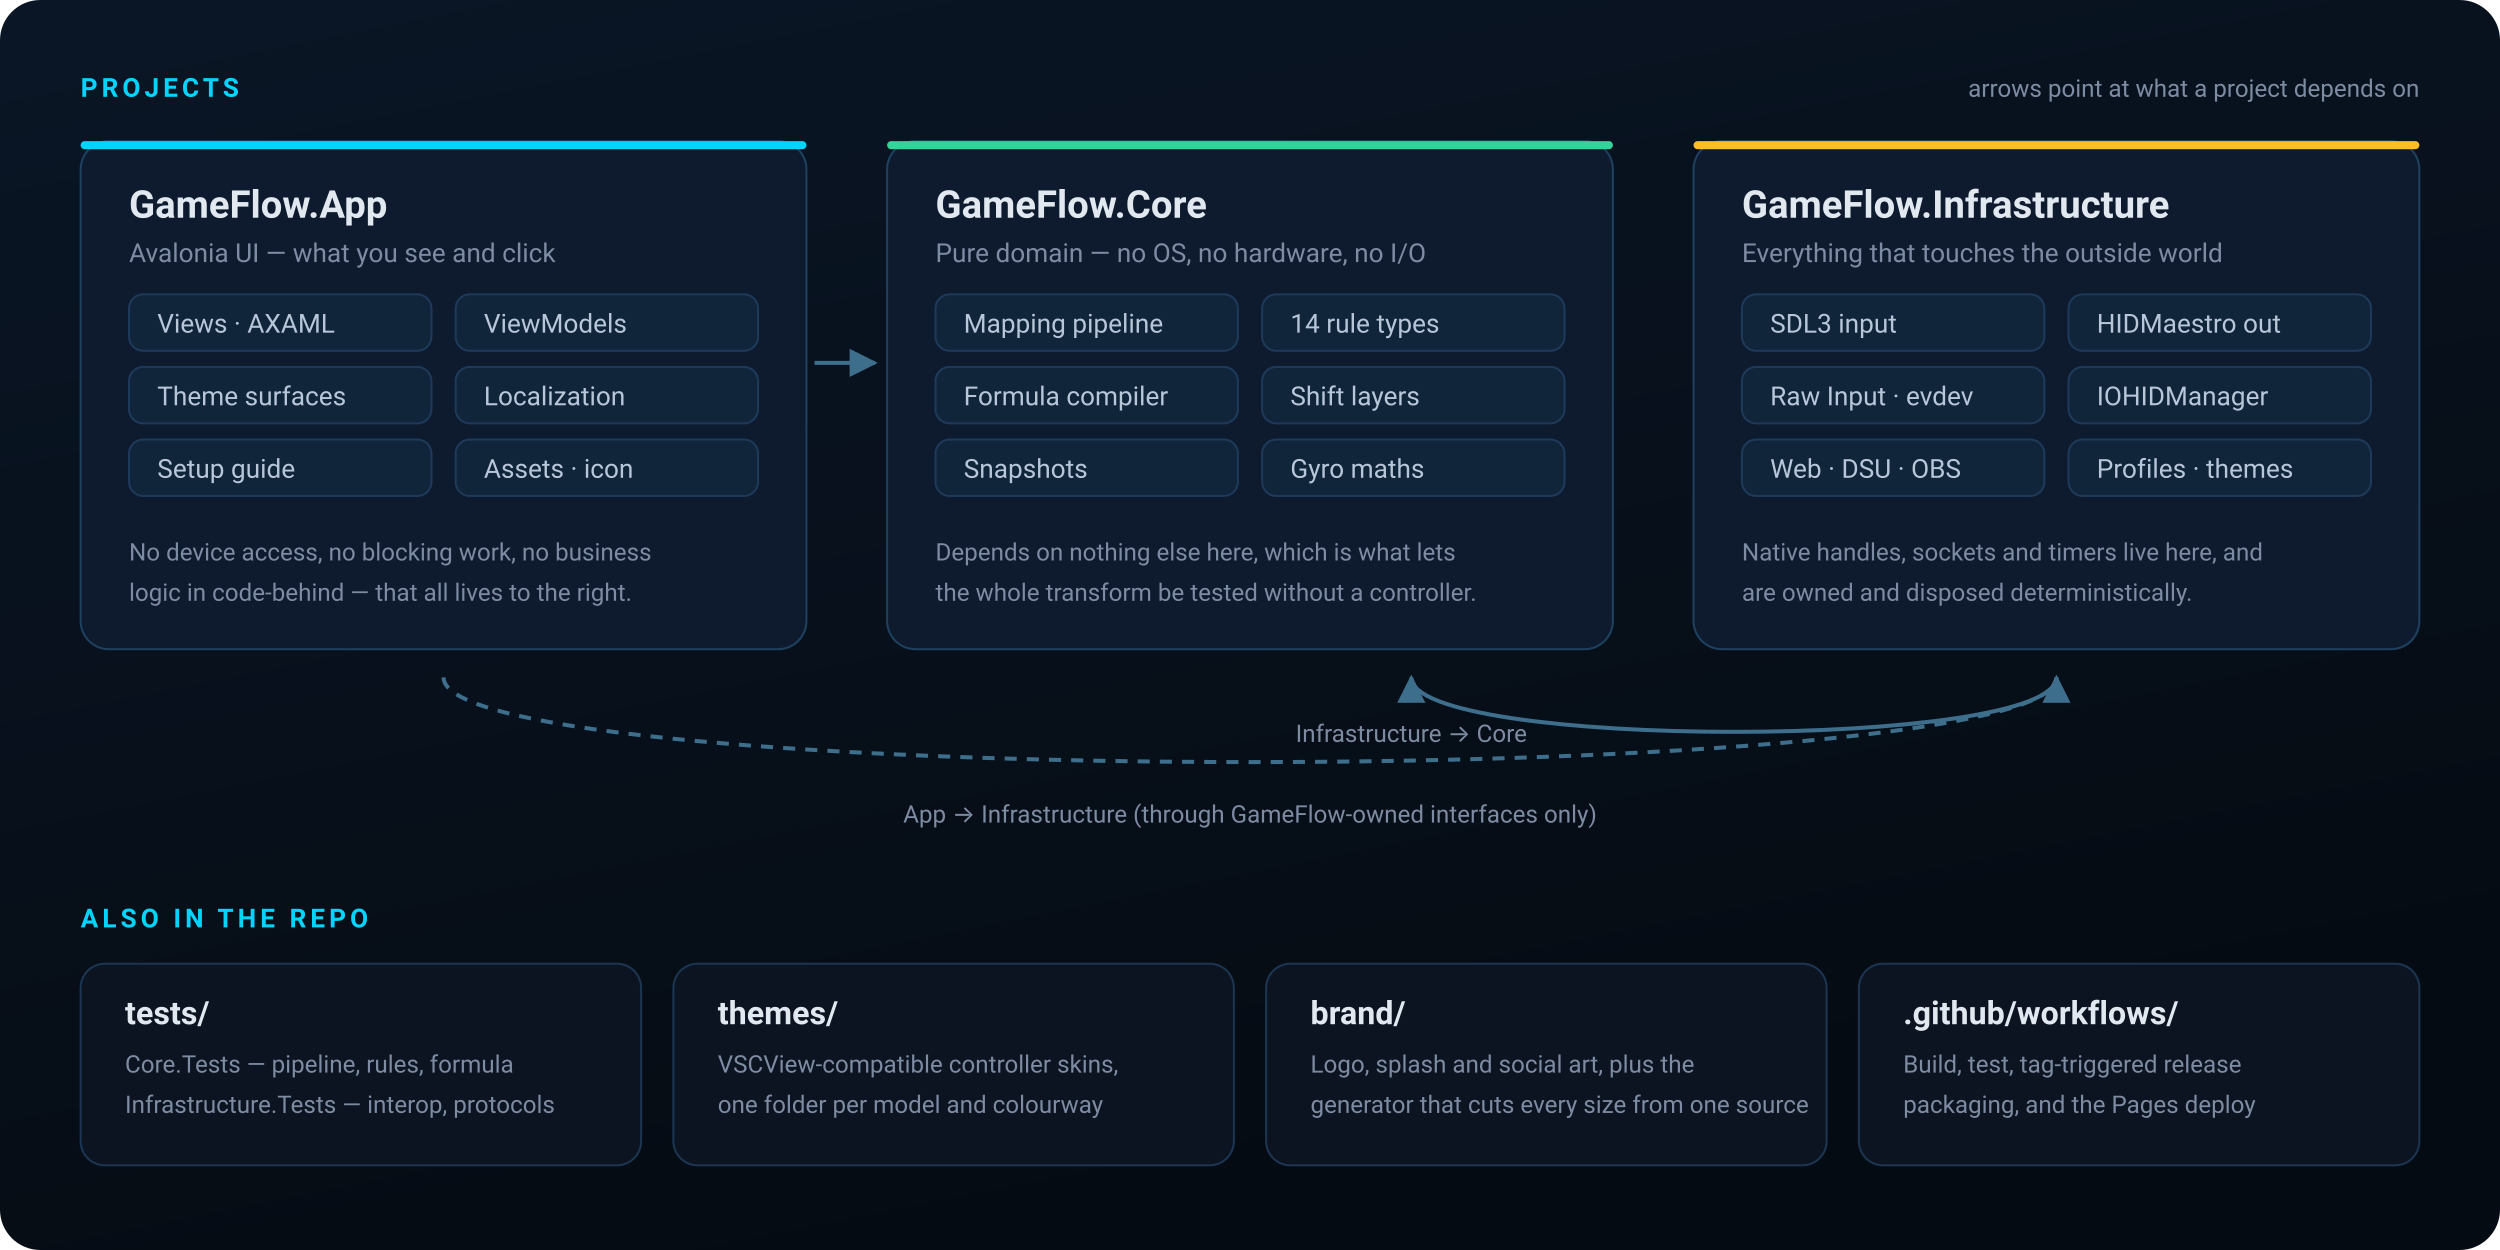
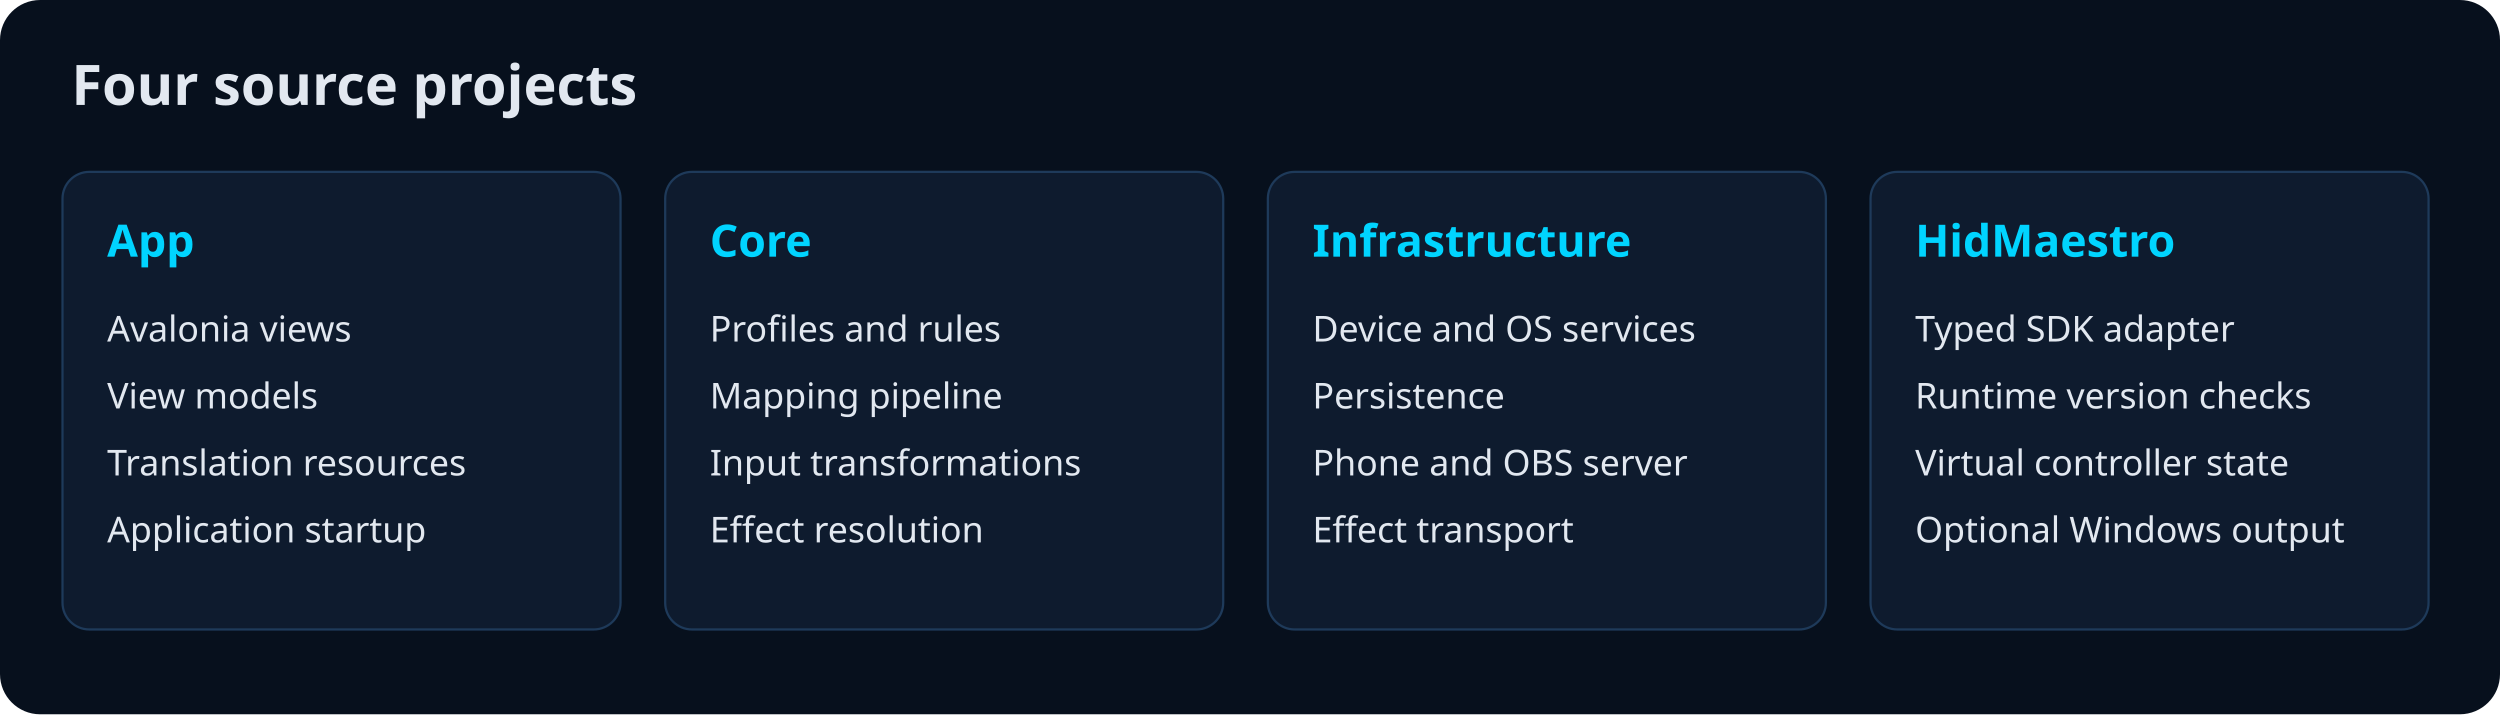
- <svg xmlns="http://www.w3.org/2000/svg" viewBox="0 0 1240 620" width="1240" height="620" font-family="system-ui, -apple-system, 'Segoe UI', Roboto, sans-serif">
-   <defs>
-     <linearGradient id="page2" x1="0" y1="0" x2="0.4" y2="1">
-       <stop offset="0" stop-color="#0A1626" />
-       <stop offset="1" stop-color="#050B12" />
-     </linearGradient>
-     <marker id="dep" viewBox="0 0 10 10" refX="9" refY="5" markerWidth="7" markerHeight="7" orient="auto-start-reverse">
-       <path d="M 0 0 L 10 5 L 0 10 z" fill="#3D6E8C" />
-     </marker>
-   </defs>
-   <rect width="1240" height="620" rx="20" fill="url(#page2)" />
-   <text x="40" y="48" font-size="13" font-weight="700" fill="#00D4FF" letter-spacing="2">PROJECTS</text>
-   <text x="1200" y="48" font-size="12" fill="#7D8BA3" text-anchor="end">arrows point at what a project depends on</text>
-   <rect x="40" y="70" width="360" height="252" rx="14" fill="#0E1B2E" stroke="#1E4160" />
-   <rect x="40" y="70" width="360" height="4" rx="2" fill="#00D4FF" />
-   <text x="64" y="108" font-size="19" font-weight="700" fill="#E2E8F0">GameFlow.App</text>
-   <text x="64" y="130" font-size="13" fill="#7D8BA3">Avalonia UI — what you see and click</text>
-   <g font-size="13" fill="#B8C6D9">
-     <rect x="64" y="146" width="150" height="28" rx="7" fill="#10243A" stroke="#1E3A5A" />
-     <text x="78" y="165">Views · AXAML</text>
-     <rect x="226" y="146" width="150" height="28" rx="7" fill="#10243A" stroke="#1E3A5A" />
-     <text x="240" y="165">ViewModels</text>
-     <rect x="64" y="182" width="150" height="28" rx="7" fill="#10243A" stroke="#1E3A5A" />
-     <text x="78" y="201">Theme surfaces</text>
-     <rect x="226" y="182" width="150" height="28" rx="7" fill="#10243A" stroke="#1E3A5A" />
-     <text x="240" y="201">Localization</text>
-     <rect x="64" y="218" width="150" height="28" rx="7" fill="#10243A" stroke="#1E3A5A" />
-     <text x="78" y="237">Setup guide</text>
-     <rect x="226" y="218" width="150" height="28" rx="7" fill="#10243A" stroke="#1E3A5A" />
-     <text x="240" y="237">Assets · icon</text>
+ <svg xmlns="http://www.w3.org/2000/svg" width="1120" height="320" viewBox="0 0 1120 320" role="img" aria-labelledby="title desc">
+   <rect width="1120" height="320" rx="18" fill="#07101d" />
+   <g font-family="system-ui,Segoe UI,sans-serif" fill="#e2e8f0">
+     <text x="32" y="47" font-size="25" font-weight="700">Four source projects</text>
+     <g fill="#0e1b2e" stroke="#1e3a5a">
+       <rect x="28" y="77" width="250" height="205" rx="12" />
+       <rect x="298" y="77" width="250" height="205" rx="12" />
+       <rect x="568" y="77" width="250" height="205" rx="12" />
+       <rect x="838" y="77" width="250" height="205" rx="12" />
+     </g>
+     <g fill="#00d4ff" font-size="20" font-weight="700">
+       <text x="48" y="115">App</text>
+       <text x="318" y="115">Core</text>
+       <text x="588" y="115">Infrastructure</text>
+       <text x="858" y="115">HidMaestro</text>
+     </g>
+     <g font-size="16">
+       <text x="48" y="153">Avalonia views</text>
+       <text x="48" y="183">View models</text>
+       <text x="48" y="213">Translation resources</text>
+       <text x="48" y="243">Application startup</text>
+       <text x="318" y="153">Profiles and rules</text>
+       <text x="318" y="183">Mapping pipeline</text>
+       <text x="318" y="213">Input transformations</text>
+       <text x="318" y="243">Effect resolution</text>
+       <text x="588" y="153">Device and OS services</text>
+       <text x="588" y="183">Persistence</text>
+       <text x="588" y="213">Phone and OBS server</text>
+       <text x="588" y="243">Effect transport</text>
+       <text x="858" y="153">Typed SDK adapter</text>
+       <text x="858" y="183">Runtime version checks</text>
+       <text x="858" y="213">Virtual controller state</text>
+       <text x="858" y="243">Optional Windows output</text>
+     </g>
  </g>
-   <text x="64" y="278" font-size="12" fill="#7D8BA3">No device access, no blocking work, no business</text>
-   <text x="64" y="298" font-size="12" fill="#7D8BA3">logic in code-behind — that all lives to the right.</text>
-   <rect x="440" y="70" width="360" height="252" rx="14" fill="#0E1B2E" stroke="#1E4160" />
-   <rect x="440" y="70" width="360" height="4" rx="2" fill="#34D399" />
-   <text x="464" y="108" font-size="19" font-weight="700" fill="#E2E8F0">GameFlow.Core</text>
-   <text x="464" y="130" font-size="13" fill="#7D8BA3">Pure domain — no OS, no hardware, no I/O</text>
-   <g font-size="13" fill="#B8C6D9">
-     <rect x="464" y="146" width="150" height="28" rx="7" fill="#10243A" stroke="#1E3A5A" />
-     <text x="478" y="165">Mapping pipeline</text>
-     <rect x="626" y="146" width="150" height="28" rx="7" fill="#10243A" stroke="#1E3A5A" />
-     <text x="640" y="165">14 rule types</text>
-     <rect x="464" y="182" width="150" height="28" rx="7" fill="#10243A" stroke="#1E3A5A" />
-     <text x="478" y="201">Formula compiler</text>
-     <rect x="626" y="182" width="150" height="28" rx="7" fill="#10243A" stroke="#1E3A5A" />
-     <text x="640" y="201">Shift layers</text>
-     <rect x="464" y="218" width="150" height="28" rx="7" fill="#10243A" stroke="#1E3A5A" />
-     <text x="478" y="237">Snapshots</text>
-     <rect x="626" y="218" width="150" height="28" rx="7" fill="#10243A" stroke="#1E3A5A" />
-     <text x="640" y="237">Gyro maths</text>
-   </g>
-   <text x="464" y="278" font-size="12" fill="#7D8BA3">Depends on nothing else here, which is what lets</text>
-   <text x="464" y="298" font-size="12" fill="#7D8BA3">the whole transform be tested without a controller.</text>
-   <rect x="840" y="70" width="360" height="252" rx="14" fill="#0E1B2E" stroke="#1E4160" />
-   <rect x="840" y="70" width="360" height="4" rx="2" fill="#FBBF24" />
-   <text x="864" y="108" font-size="19" font-weight="700" fill="#E2E8F0">GameFlow.Infrastructure</text>
-   <text x="864" y="130" font-size="13" fill="#7D8BA3">Everything that touches the outside world</text>
-   <g font-size="13" fill="#B8C6D9">
-     <rect x="864" y="146" width="150" height="28" rx="7" fill="#10243A" stroke="#1E3A5A" />
-     <text x="878" y="165">SDL3 input</text>
-     <rect x="1026" y="146" width="150" height="28" rx="7" fill="#10243A" stroke="#1E3A5A" />
-     <text x="1040" y="165">HIDMaestro out</text>
-     <rect x="864" y="182" width="150" height="28" rx="7" fill="#10243A" stroke="#1E3A5A" />
-     <text x="878" y="201">Raw Input · evdev</text>
-     <rect x="1026" y="182" width="150" height="28" rx="7" fill="#10243A" stroke="#1E3A5A" />
-     <text x="1040" y="201">IOHIDManager</text>
-     <rect x="864" y="218" width="150" height="28" rx="7" fill="#10243A" stroke="#1E3A5A" />
-     <text x="878" y="237">Web · DSU · OBS</text>
-     <rect x="1026" y="218" width="150" height="28" rx="7" fill="#10243A" stroke="#1E3A5A" />
-     <text x="1040" y="237">Profiles · themes</text>
-   </g>
-   <text x="864" y="278" font-size="12" fill="#7D8BA3">Native handles, sockets and timers live here, and</text>
-   <text x="864" y="298" font-size="12" fill="#7D8BA3">are owned and disposed deterministically.</text>
-   <g stroke="#3D6E8C" stroke-width="2" fill="none" marker-end="url(#dep)">
-     <path d="M 404 180 L 434 180" />
-     <path d="M 1020 336 C 1020 372 700 372 700 336" />
-     <path d="M 220 336 C 220 392 1020 392 1020 336" stroke-dasharray="6 5" />
-   </g>
-   <text x="700" y="368" font-size="12" fill="#7D8BA3" text-anchor="middle">Infrastructure → Core</text>
-   <text x="620" y="408" font-size="12" fill="#7D8BA3" text-anchor="middle">App → Infrastructure (through GameFlow-owned interfaces only)</text>
-   <text x="40" y="460" font-size="13" font-weight="700" fill="#00D4FF" letter-spacing="2">ALSO IN THE REPO</text>
-   <rect x="40" y="478" width="278" height="100" rx="12" fill="#0B1420" stroke="#1B3552" />
-   <text x="62" y="508" font-size="16" font-weight="600" fill="#E2E8F0">tests/</text>
-   <text x="62" y="532" font-size="12" fill="#7D8BA3">Core.Tests — pipeline, rules, formula</text>
-   <text x="62" y="552" font-size="12" fill="#7D8BA3">Infrastructure.Tests — interop, protocols</text>
-   <rect x="334" y="478" width="278" height="100" rx="12" fill="#0B1420" stroke="#1B3552" />
-   <text x="356" y="508" font-size="16" font-weight="600" fill="#E2E8F0">themes/</text>
-   <text x="356" y="532" font-size="12" fill="#7D8BA3">VSCView-compatible controller skins,</text>
-   <text x="356" y="552" font-size="12" fill="#7D8BA3">one folder per model and colourway</text>
-   <rect x="628" y="478" width="278" height="100" rx="12" fill="#0B1420" stroke="#1B3552" />
-   <text x="650" y="508" font-size="16" font-weight="600" fill="#E2E8F0">brand/</text>
-   <text x="650" y="532" font-size="12" fill="#7D8BA3">Logo, splash and social art, plus the</text>
-   <text x="650" y="552" font-size="12" fill="#7D8BA3">generator that cuts every size from one source</text>
-   <rect x="922" y="478" width="278" height="100" rx="12" fill="#0B1420" stroke="#1B3552" />
-   <text x="944" y="508" font-size="16" font-weight="600" fill="#E2E8F0">.github/workflows/</text>
-   <text x="944" y="532" font-size="12" fill="#7D8BA3">Build, test, tag-triggered release</text>
-   <text x="944" y="552" font-size="12" fill="#7D8BA3">packaging, and the Pages deploy</text>
</svg>
